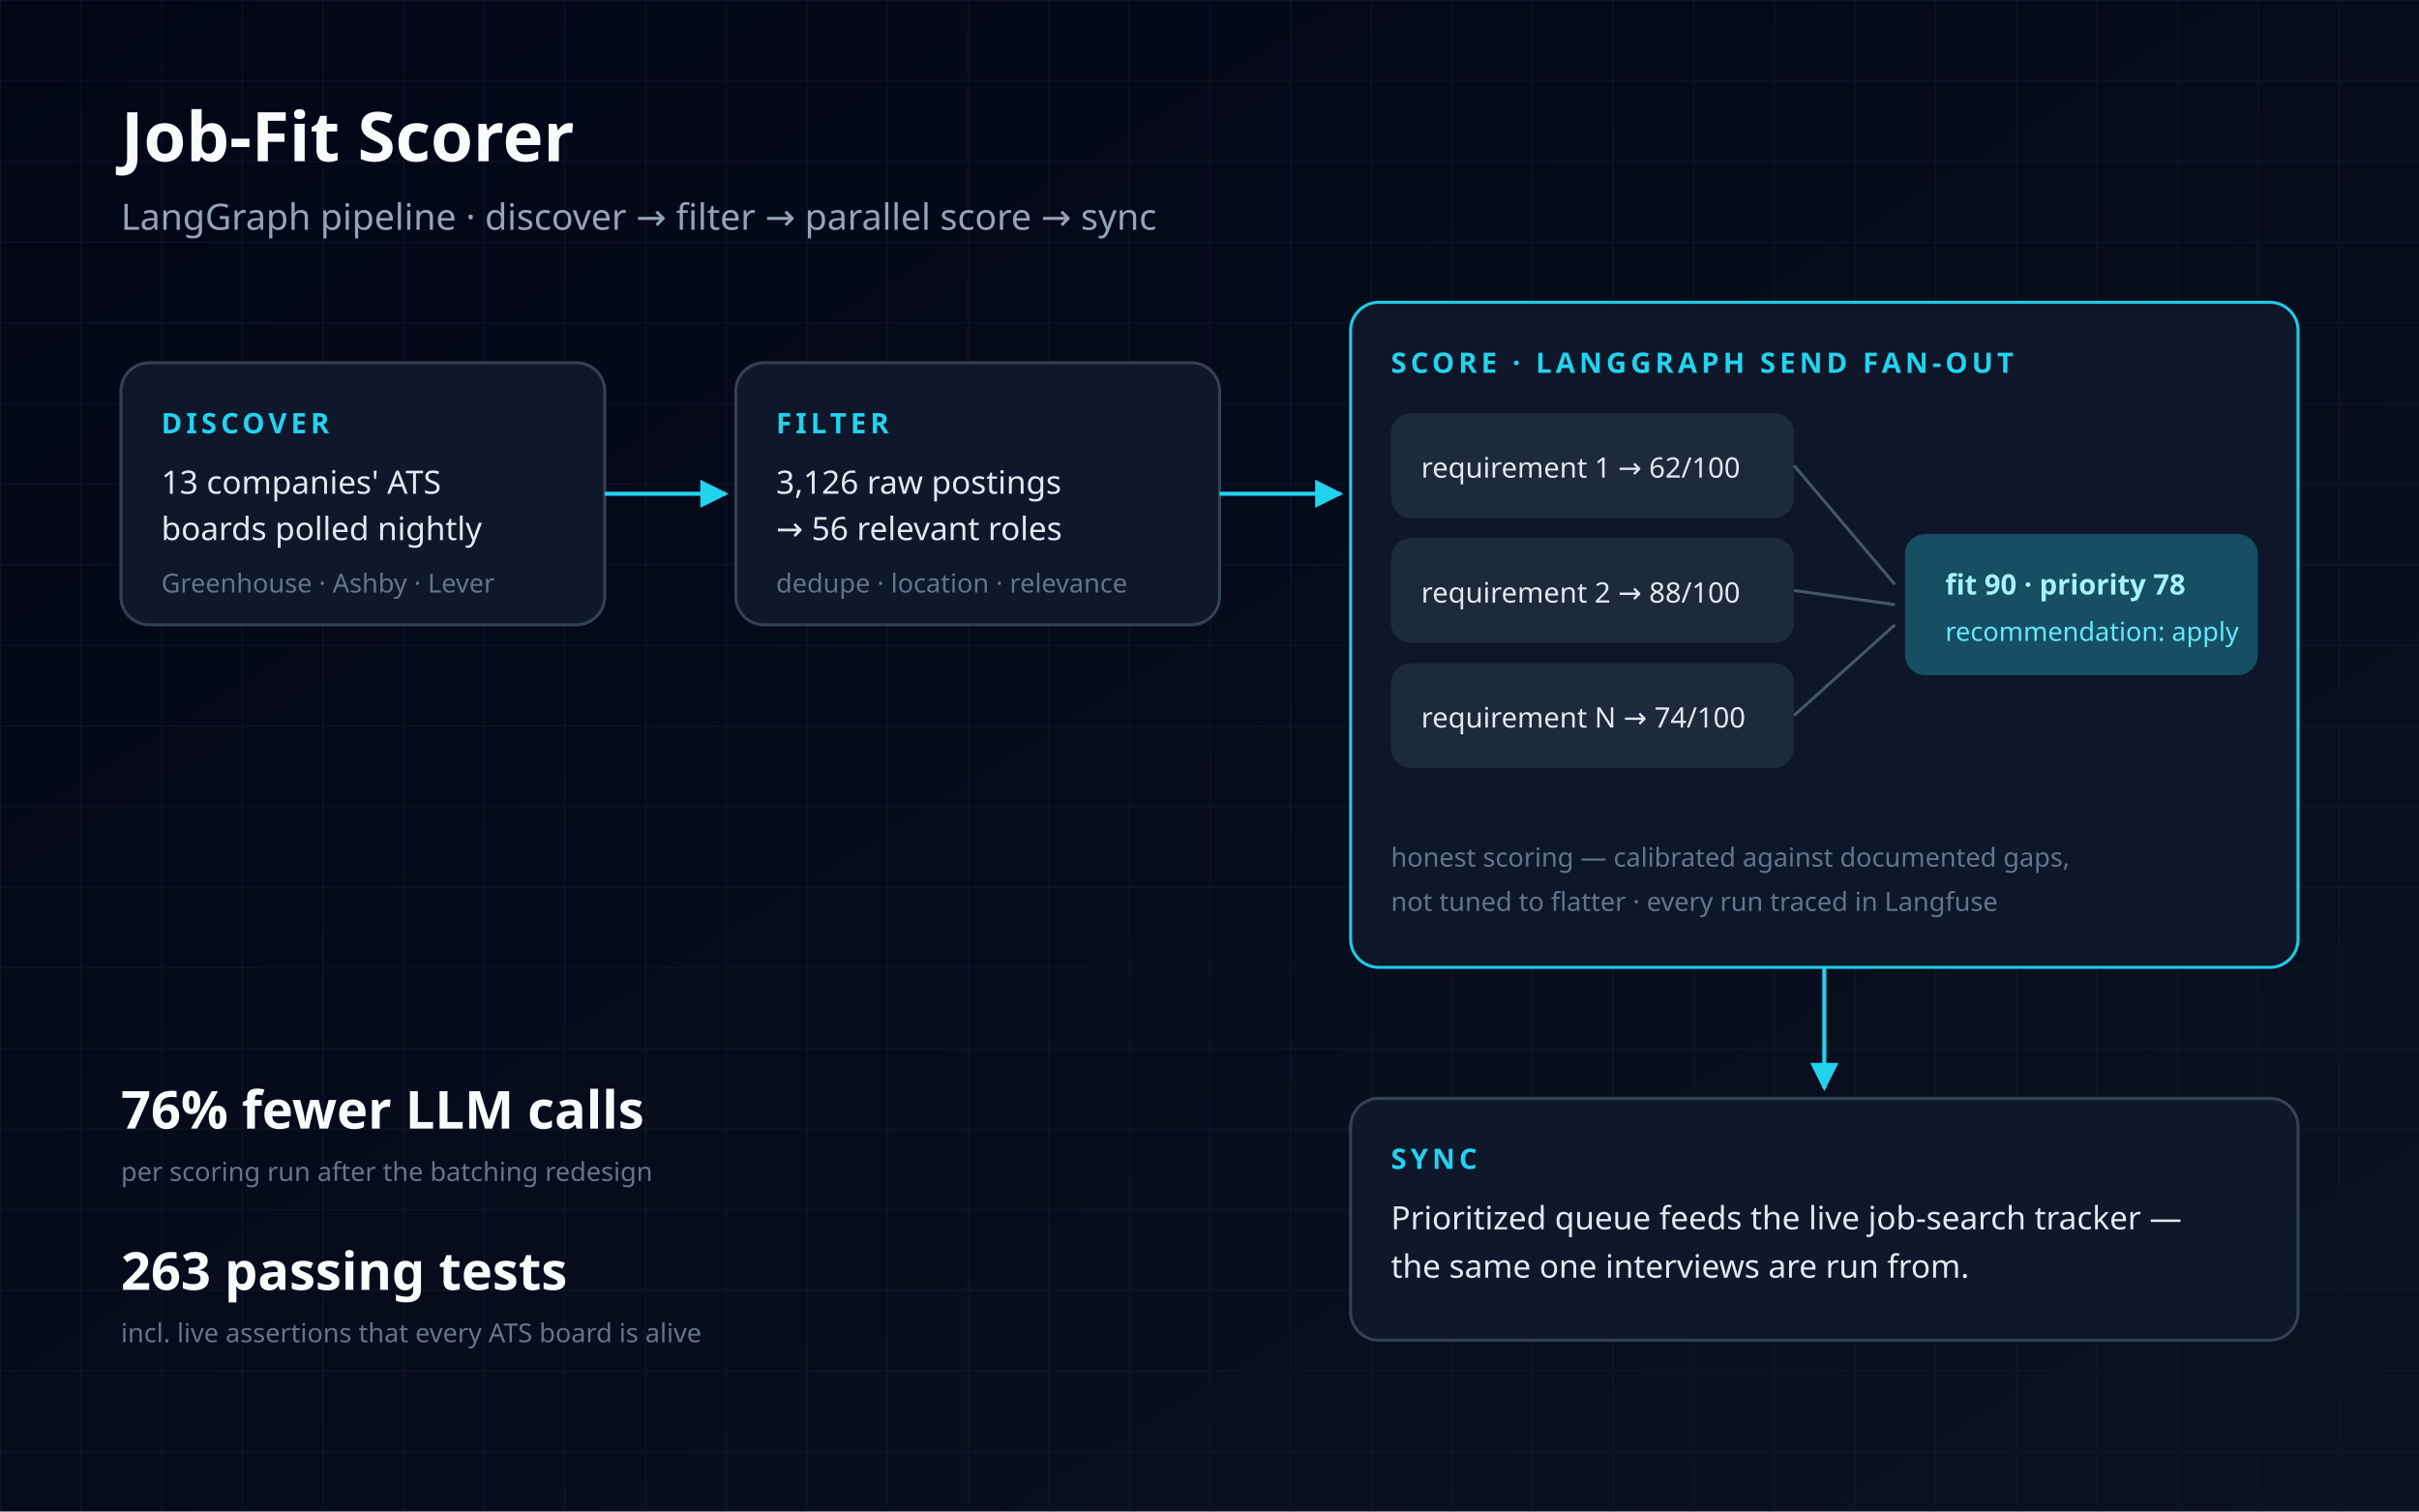
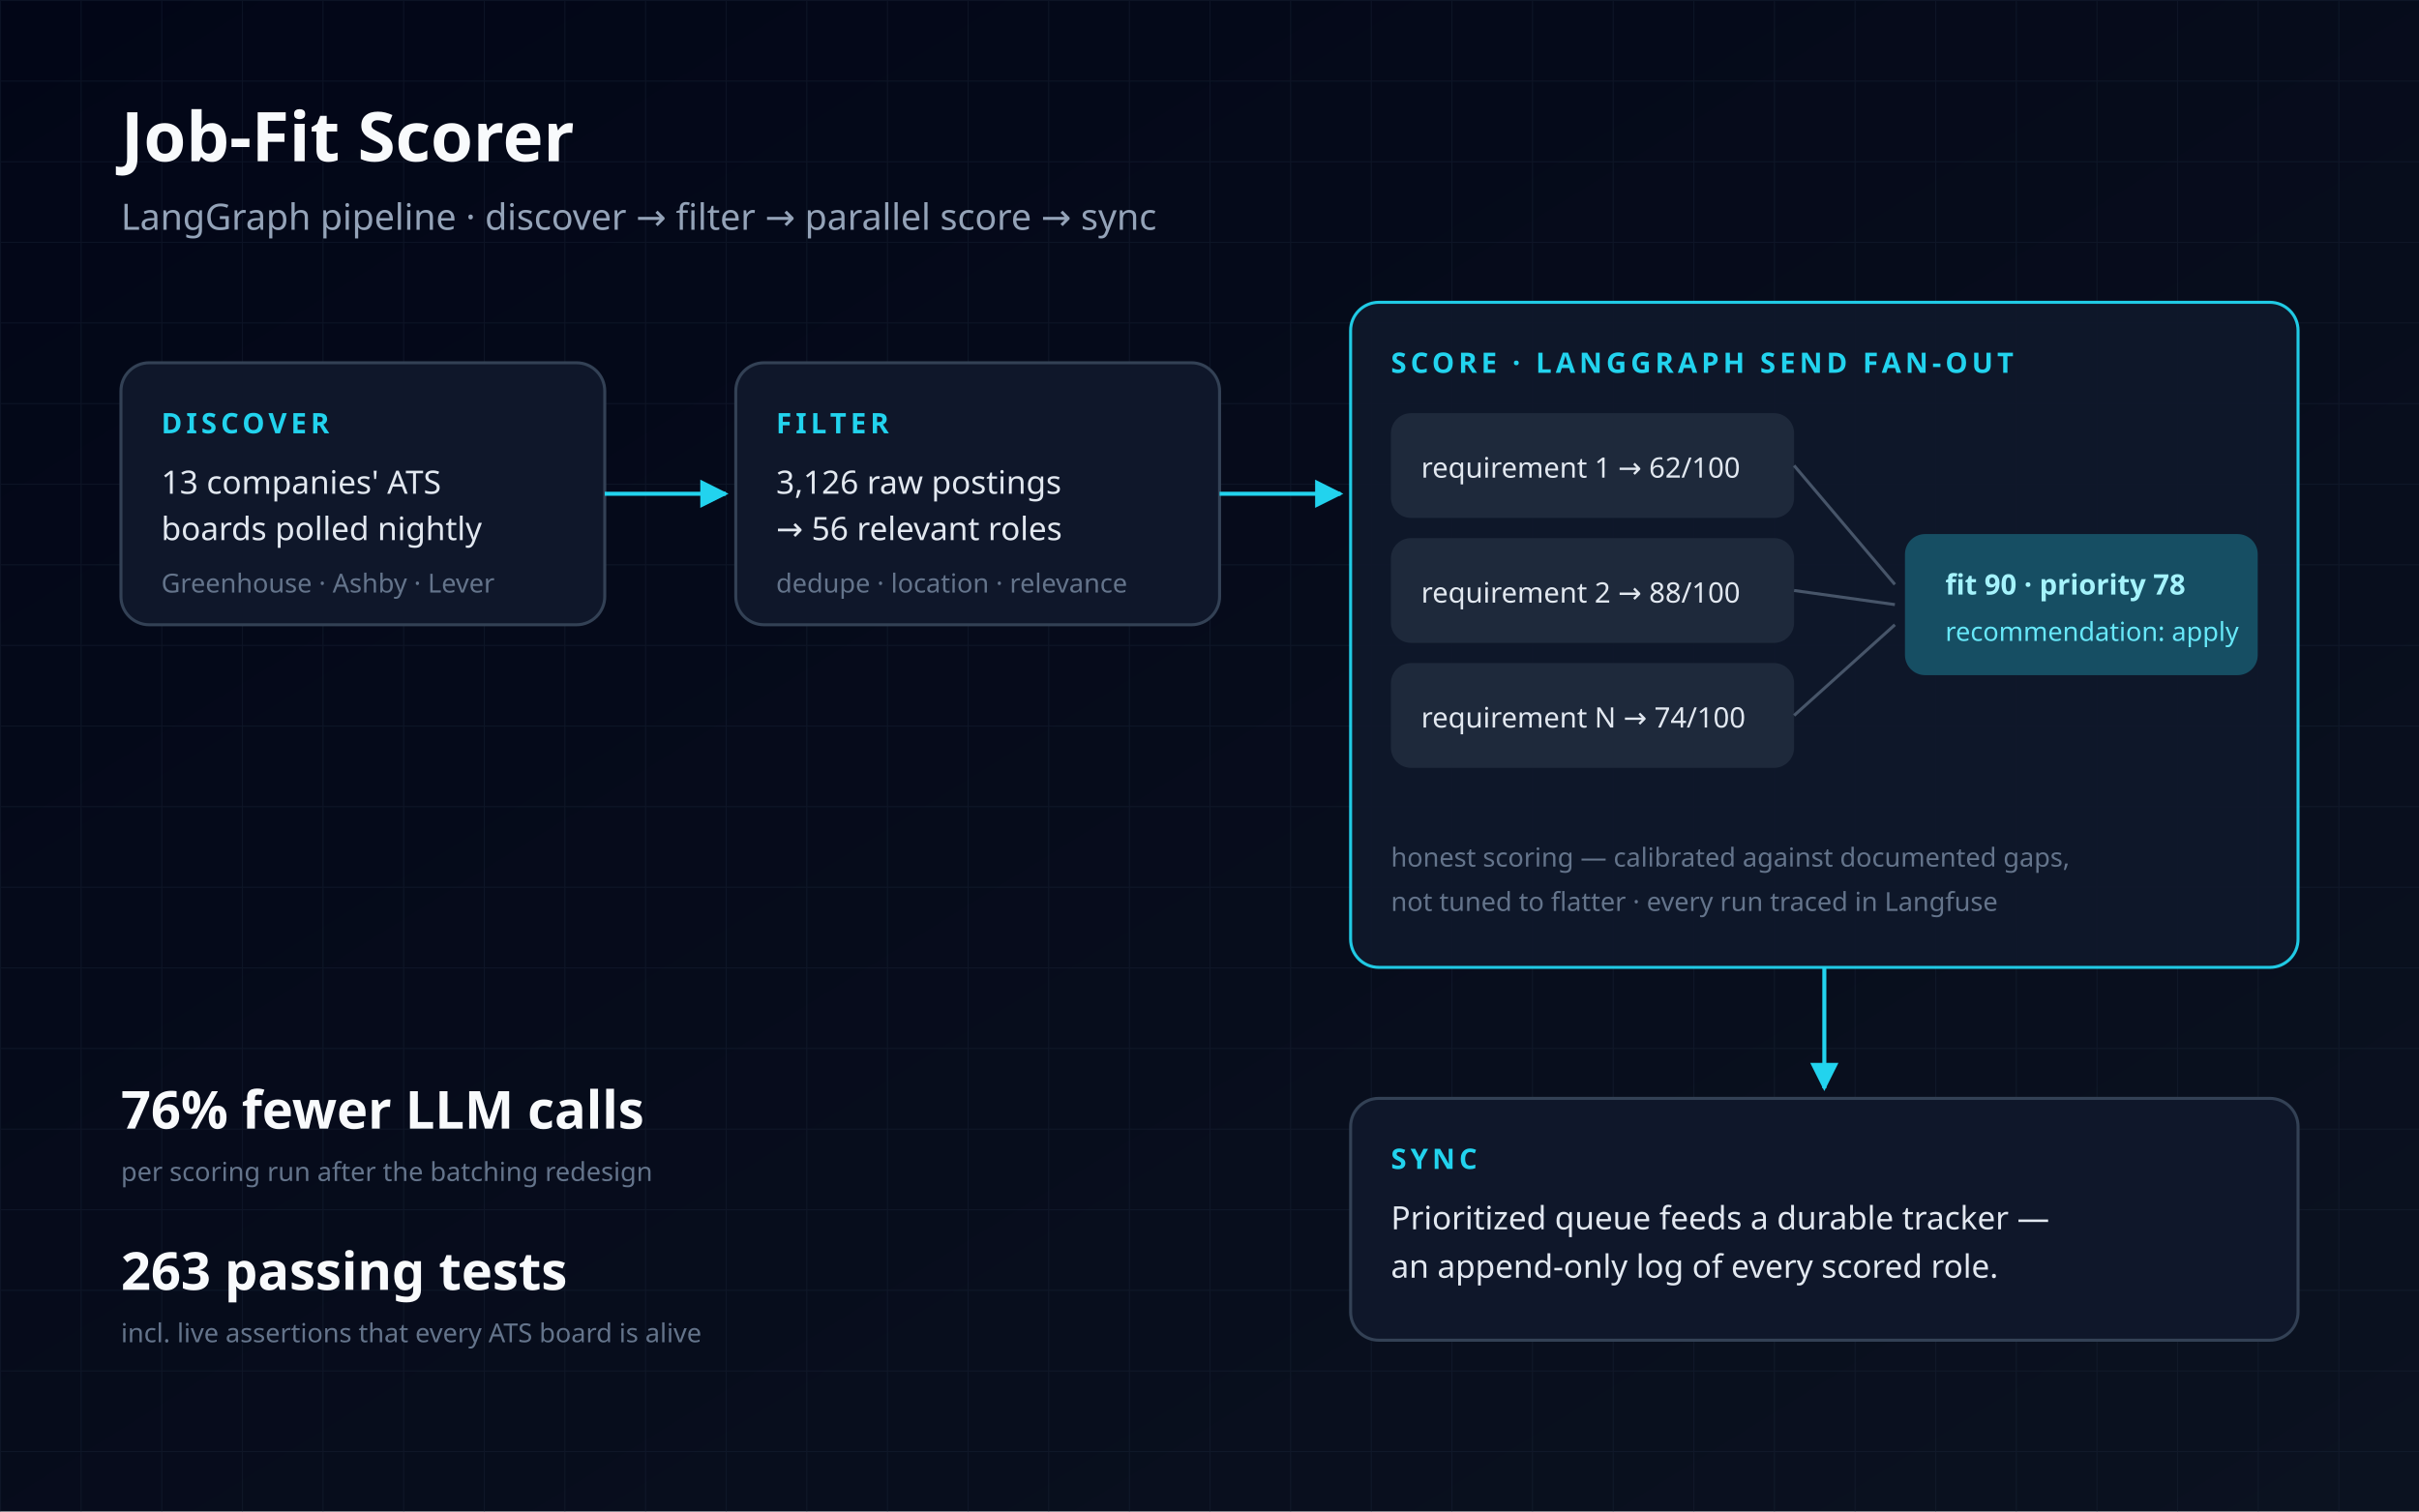
<svg xmlns="http://www.w3.org/2000/svg" viewBox="0 0 1200 750" role="img" aria-labelledby="jobfit-title jobfit-desc">
  <defs>
    <linearGradient id="bgJ" x1="0" y1="0" x2="1" y2="1">
      <stop offset="0" stop-color="#020617" />
      <stop offset="1" stop-color="#0b1220" />
    </linearGradient>
    <pattern id="gridJ" width="40" height="40" patternUnits="userSpaceOnUse">
      <path d="M40 0H0V40" fill="none" stroke="#1e293b" stroke-width="1" opacity="0.35" />
    </pattern>
    <marker id="arrJ" viewBox="0 0 10 10" refX="9" refY="5" markerWidth="7" markerHeight="7" orient="auto-start-reverse">
      <path d="M0 0L10 5L0 10z" fill="#22d3ee" />
    </marker>
  </defs>
  <rect width="1200" height="750" fill="url(#bgJ)" />
  <rect width="1200" height="750" fill="url(#gridJ)" />
  <text x="60" y="80" fill="#f8fafc" font-family="Poppins, system-ui, sans-serif" font-size="34" font-weight="800">Job-Fit Scorer</text>
  <text x="60" y="114" fill="#94a3b8" font-family="Poppins, system-ui, sans-serif" font-size="18">LangGraph pipeline · discover → filter → parallel score → sync</text>
  <g font-family="Poppins, system-ui, sans-serif">
    <rect x="60" y="180" width="240" height="130" rx="14" fill="#0f172a" stroke="#334155" stroke-width="1.5" />
    <text x="80" y="215" fill="#22d3ee" font-size="14" font-weight="700" letter-spacing="2">DISCOVER</text>
    <text x="80" y="245" fill="#e2e8f0" font-size="16">13 companies' ATS</text>
    <text x="80" y="268" fill="#e2e8f0" font-size="16">boards polled nightly</text>
    <text x="80" y="294" fill="#64748b" font-size="13">Greenhouse · Ashby · Lever</text>
    <line x1="300" y1="245" x2="360" y2="245" stroke="#22d3ee" stroke-width="2" marker-end="url(#arrJ)" />
    <rect x="365" y="180" width="240" height="130" rx="14" fill="#0f172a" stroke="#334155" stroke-width="1.5" />
    <text x="385" y="215" fill="#22d3ee" font-size="14" font-weight="700" letter-spacing="2">FILTER</text>
    <text x="385" y="245" fill="#e2e8f0" font-size="16">3,126 raw postings</text>
    <text x="385" y="268" fill="#e2e8f0" font-size="16">→ 56 relevant roles</text>
    <text x="385" y="294" fill="#64748b" font-size="13">dedupe · location · relevance</text>
    <line x1="605" y1="245" x2="665" y2="245" stroke="#22d3ee" stroke-width="2" marker-end="url(#arrJ)" />
    <rect x="670" y="150" width="470" height="330" rx="14" fill="#0f172a" stroke="#22d3ee" stroke-width="1.5" opacity="0.95" />
    <text x="690" y="185" fill="#22d3ee" font-size="14" font-weight="700" letter-spacing="2">SCORE · LANGGRAPH SEND FAN-OUT</text>
    <rect x="690" y="205" width="200" height="52" rx="10" fill="#1e293b" />
    <text x="705" y="237" fill="#e2e8f0" font-size="14">requirement 1 → 62/100</text>
    <rect x="690" y="267" width="200" height="52" rx="10" fill="#1e293b" />
    <text x="705" y="299" fill="#e2e8f0" font-size="14">requirement 2 → 88/100</text>
    <rect x="690" y="329" width="200" height="52" rx="10" fill="#1e293b" />
    <text x="705" y="361" fill="#e2e8f0" font-size="14">requirement N → 74/100</text>
    <line x1="890" y1="231" x2="940" y2="290" stroke="#475569" stroke-width="1.5" />
    <line x1="890" y1="293" x2="940" y2="300" stroke="#475569" stroke-width="1.5" />
    <line x1="890" y1="355" x2="940" y2="310" stroke="#475569" stroke-width="1.5" />
    <rect x="945" y="265" width="175" height="70" rx="10" fill="#164e63" />
    <text x="965" y="295" fill="#a5f3fc" font-size="14" font-weight="700">fit 90 · priority 78</text>
    <text x="965" y="318" fill="#67e8f9" font-size="13">recommendation: apply</text>
    <text x="690" y="430" fill="#64748b" font-size="13">honest scoring — calibrated against documented gaps,</text>
    <text x="690" y="452" fill="#64748b" font-size="13">not tuned to flatter · every run traced in Langfuse</text>
  </g>
  <g font-family="Poppins, system-ui, sans-serif">
    <line x1="905" y1="480" x2="905" y2="540" stroke="#22d3ee" stroke-width="2" marker-end="url(#arrJ)" />
    <rect x="670" y="545" width="470" height="120" rx="14" fill="#0f172a" stroke="#334155" stroke-width="1.5" />
    <text x="690" y="580" fill="#22d3ee" font-size="14" font-weight="700" letter-spacing="2">SYNC</text>
-     <text x="690" y="610" fill="#e2e8f0" font-size="16">Prioritized queue feeds the live job-search tracker —</text>
-     <text x="690" y="634" fill="#e2e8f0" font-size="16">the same one interviews are run from.</text>
+     <text x="690" y="610" fill="#e2e8f0" font-size="16">Prioritized queue feeds a durable tracker —</text>
+     <text x="690" y="634" fill="#e2e8f0" font-size="16">an append-only log of every scored role.</text>
  </g>
  <g font-family="Poppins, system-ui, sans-serif">
    <text x="60" y="560" fill="#f8fafc" font-size="26" font-weight="800">76% fewer LLM calls</text>
    <text x="60" y="586" fill="#64748b" font-size="13">per scoring run after the batching redesign</text>
    <text x="60" y="640" fill="#f8fafc" font-size="26" font-weight="800">263 passing tests</text>
    <text x="60" y="666" fill="#64748b" font-size="13">incl. live assertions that every ATS board is alive</text>
  </g>
</svg>
